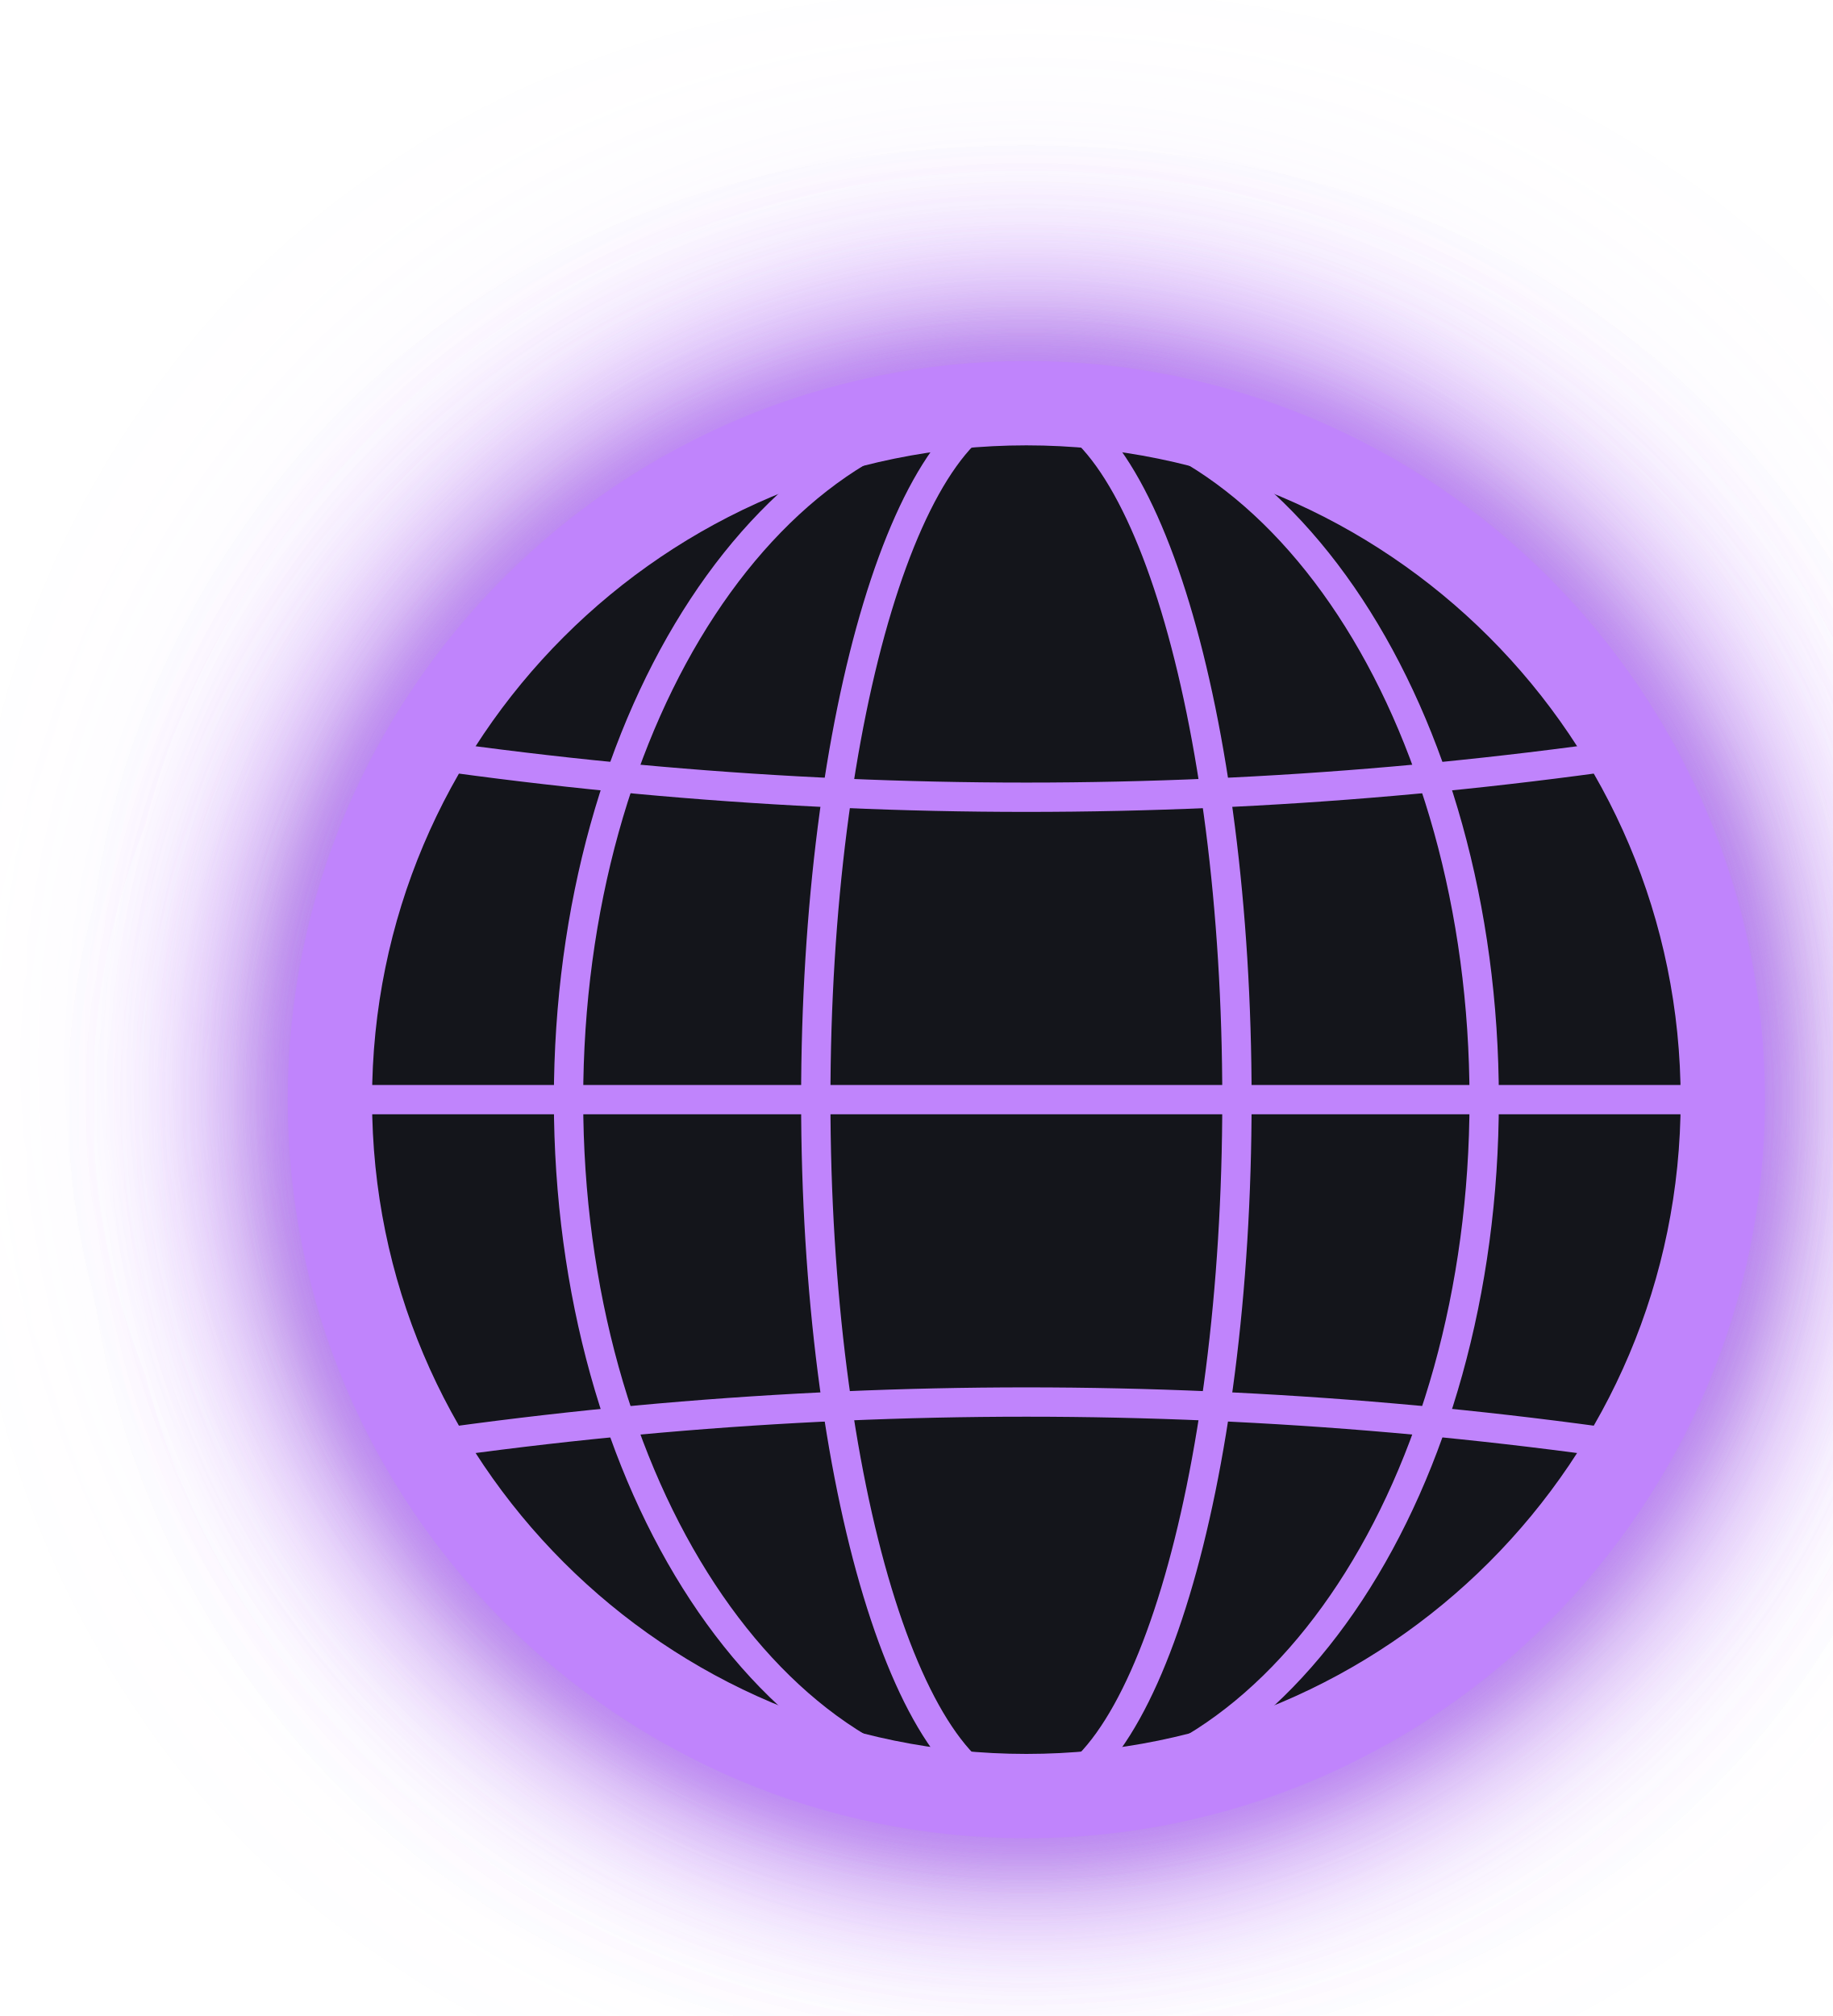
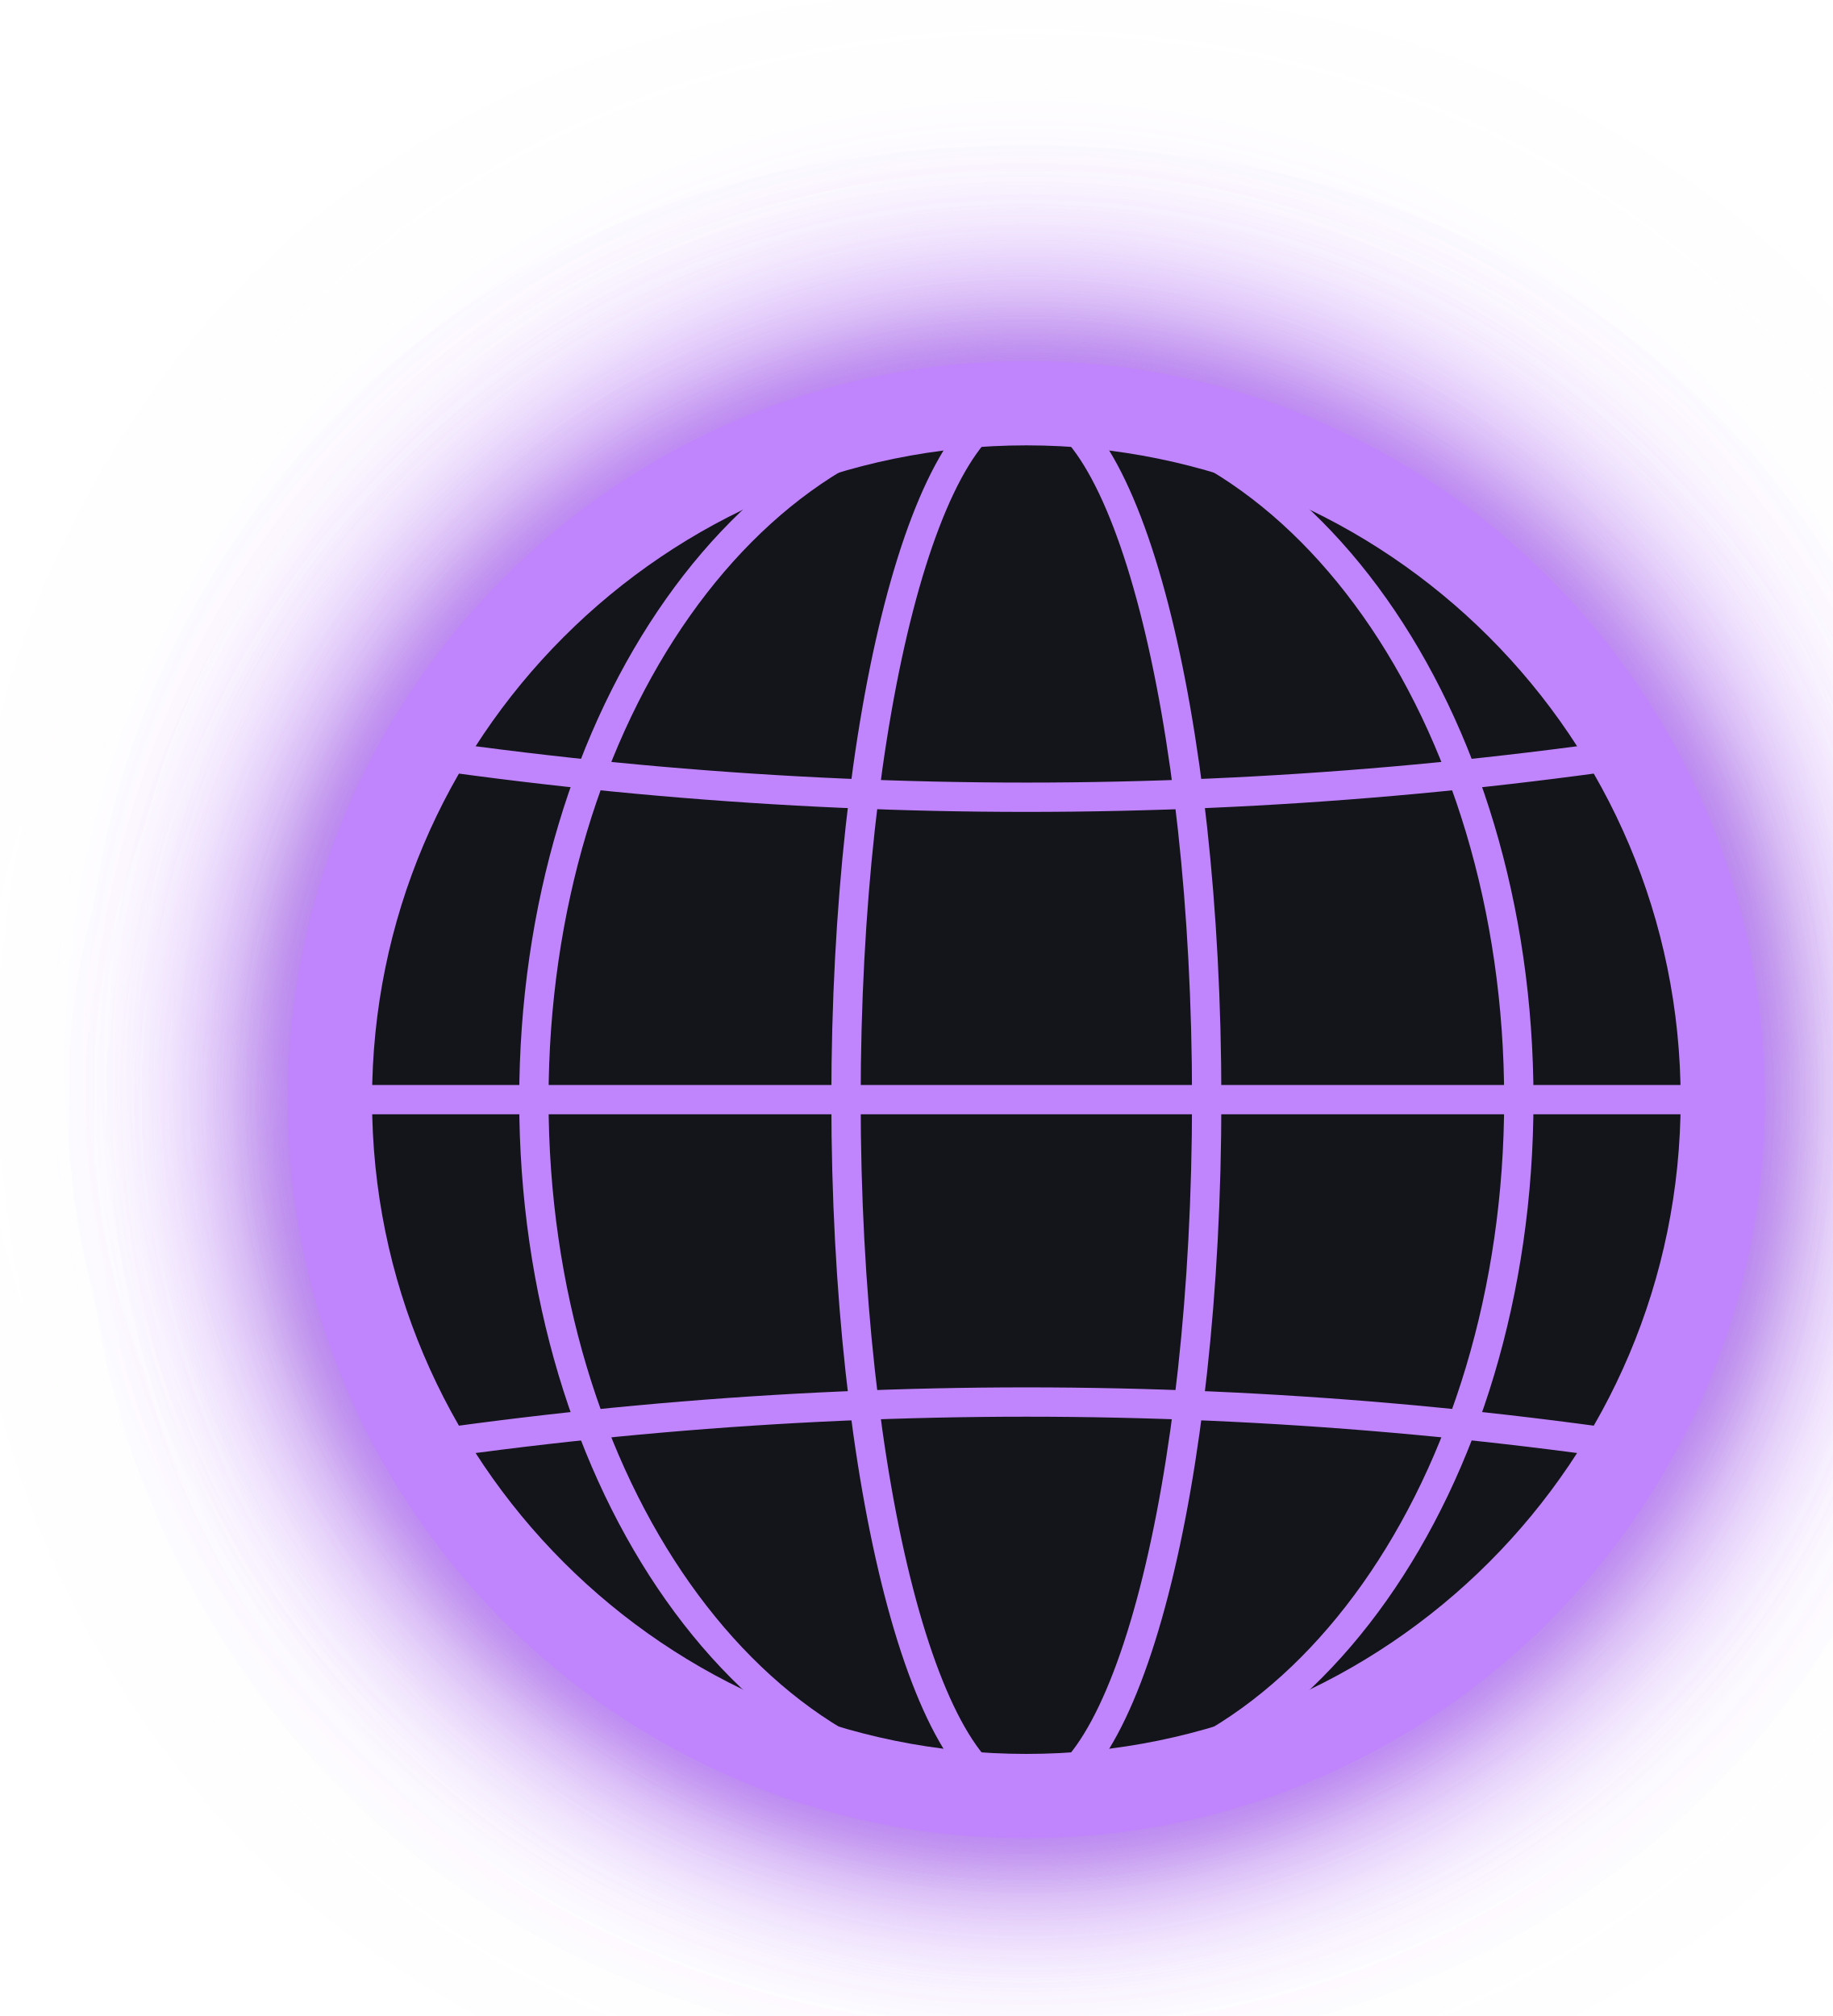
<svg xmlns="http://www.w3.org/2000/svg" viewBox="0 -10 100 110" overflow="visible">
  <defs>
    <clipPath id="cg">
      <circle cx="56" cy="50" r="38" />
    </clipPath>
    <filter id="hg" x="-50%" y="-50%" width="200%" height="200%">
      <feGaussianBlur stdDeviation="8" />
    </filter>
    <filter id="ng" x="-40%" y="-40%" width="180%" height="180%">
      <feGaussianBlur in="SourceGraphic" stdDeviation="1.6" result="a" />
      <feGaussianBlur in="SourceGraphic" stdDeviation="5" result="b" />
      <feMerge>
        <feMergeNode in="b" />
        <feMergeNode in="b" />
        <feMergeNode in="a" />
      </feMerge>
    </filter>
  </defs>
  <g transform="translate(0 0) rotate(0 50 88)">
    <circle cx="56" cy="48" r="40" fill="#c084fc" opacity="0.5" filter="url(#hg)" />
    <g filter="url(#ng)">
      <circle cx="56" cy="50" r="38" fill="#14151b" />
      <g fill="none" stroke="#c084fc" stroke-width="1.6" clip-path="url(#cg)">
        <line x1="18" y1="50" x2="94" y2="50" />
        <path d="M 16 30 Q 56 37 96 30" />
        <path d="M 16 70 Q 56 63 96 70" />
-         <path d="M 56 12 A 11.49 38 0 0 1 56 88" />
-         <path d="M 56 12 A 24.98 38 0 0 1 56 88" />
-         <path d="M 56 12 A 11.49 38 0 0 0 56 88" />
-         <path d="M 56 12 A 24.98 38 0 0 0 56 88" />
+         <path d="M 56 12 A 9.84 38 0 0 1 56 88" />
+         <path d="M 56 12 A 9.84 38 0 0 0 56 88" />
+         <path d="M 56 12 A 26.87 38 0 0 1 56 88" />
+         <path d="M 56 12 A 26.87 38 0 0 0 56 88" />
      </g>
      <g clip-path="url(#cg)" />
      <circle cx="56" cy="50" r="38" fill="none" stroke="#c084fc" stroke-width="4.6" />
    </g>
    <circle cx="56" cy="50" r="38" fill="#14151b" />
    <g fill="none" stroke="#c084fc" stroke-width="1.6" clip-path="url(#cg)">
      <line x1="18" y1="50" x2="94" y2="50" />
      <path d="M 16 30 Q 56 37 96 30" />
      <path d="M 16 70 Q 56 63 96 70" />
-       <path d="M 56 12 A 11.49 38 0 0 1 56 88" />
-       <path d="M 56 12 A 24.98 38 0 0 1 56 88" />
-       <path d="M 56 12 A 11.49 38 0 0 0 56 88" />
-       <path d="M 56 12 A 24.98 38 0 0 0 56 88" />
+       <path d="M 56 12 A 9.84 38 0 0 1 56 88" />
+       <path d="M 56 12 A 9.84 38 0 0 0 56 88" />
+       <path d="M 56 12 A 26.87 38 0 0 1 56 88" />
+       <path d="M 56 12 A 26.87 38 0 0 0 56 88" />
    </g>
    <g clip-path="url(#cg)" />
    <circle cx="56" cy="50" r="38" fill="none" stroke="#c084fc" stroke-width="4.6" />
  </g>
</svg>
